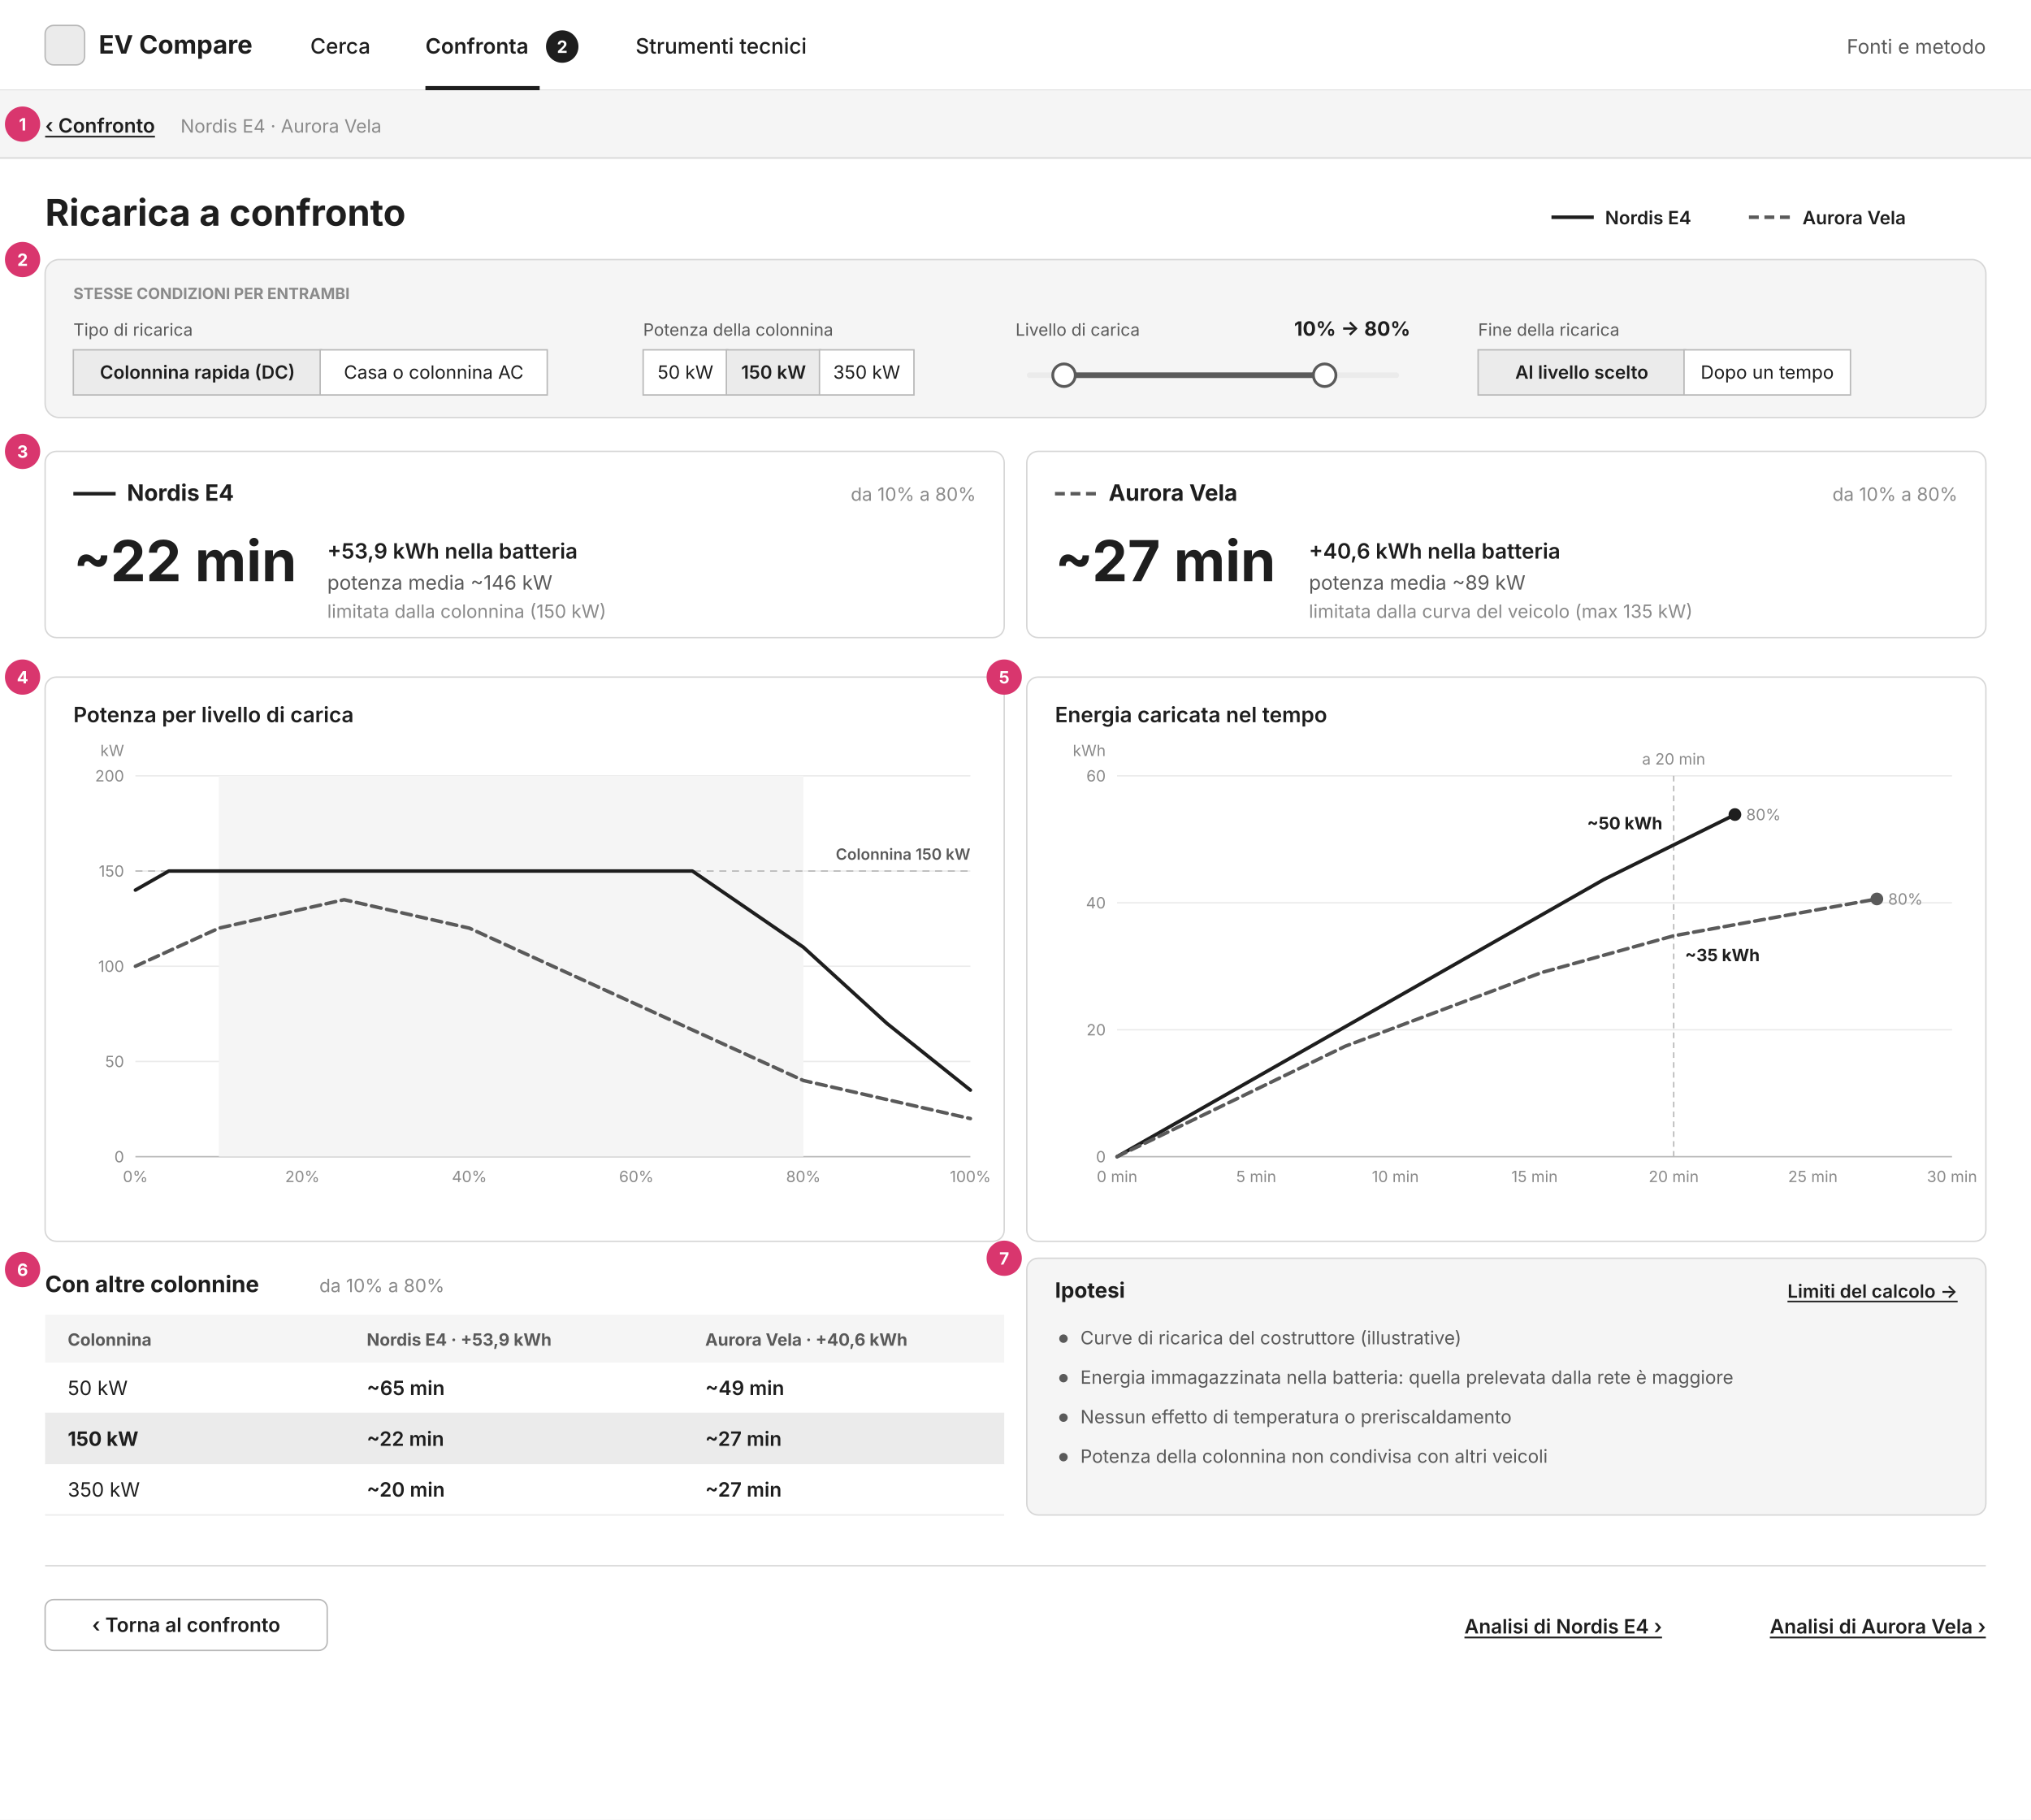
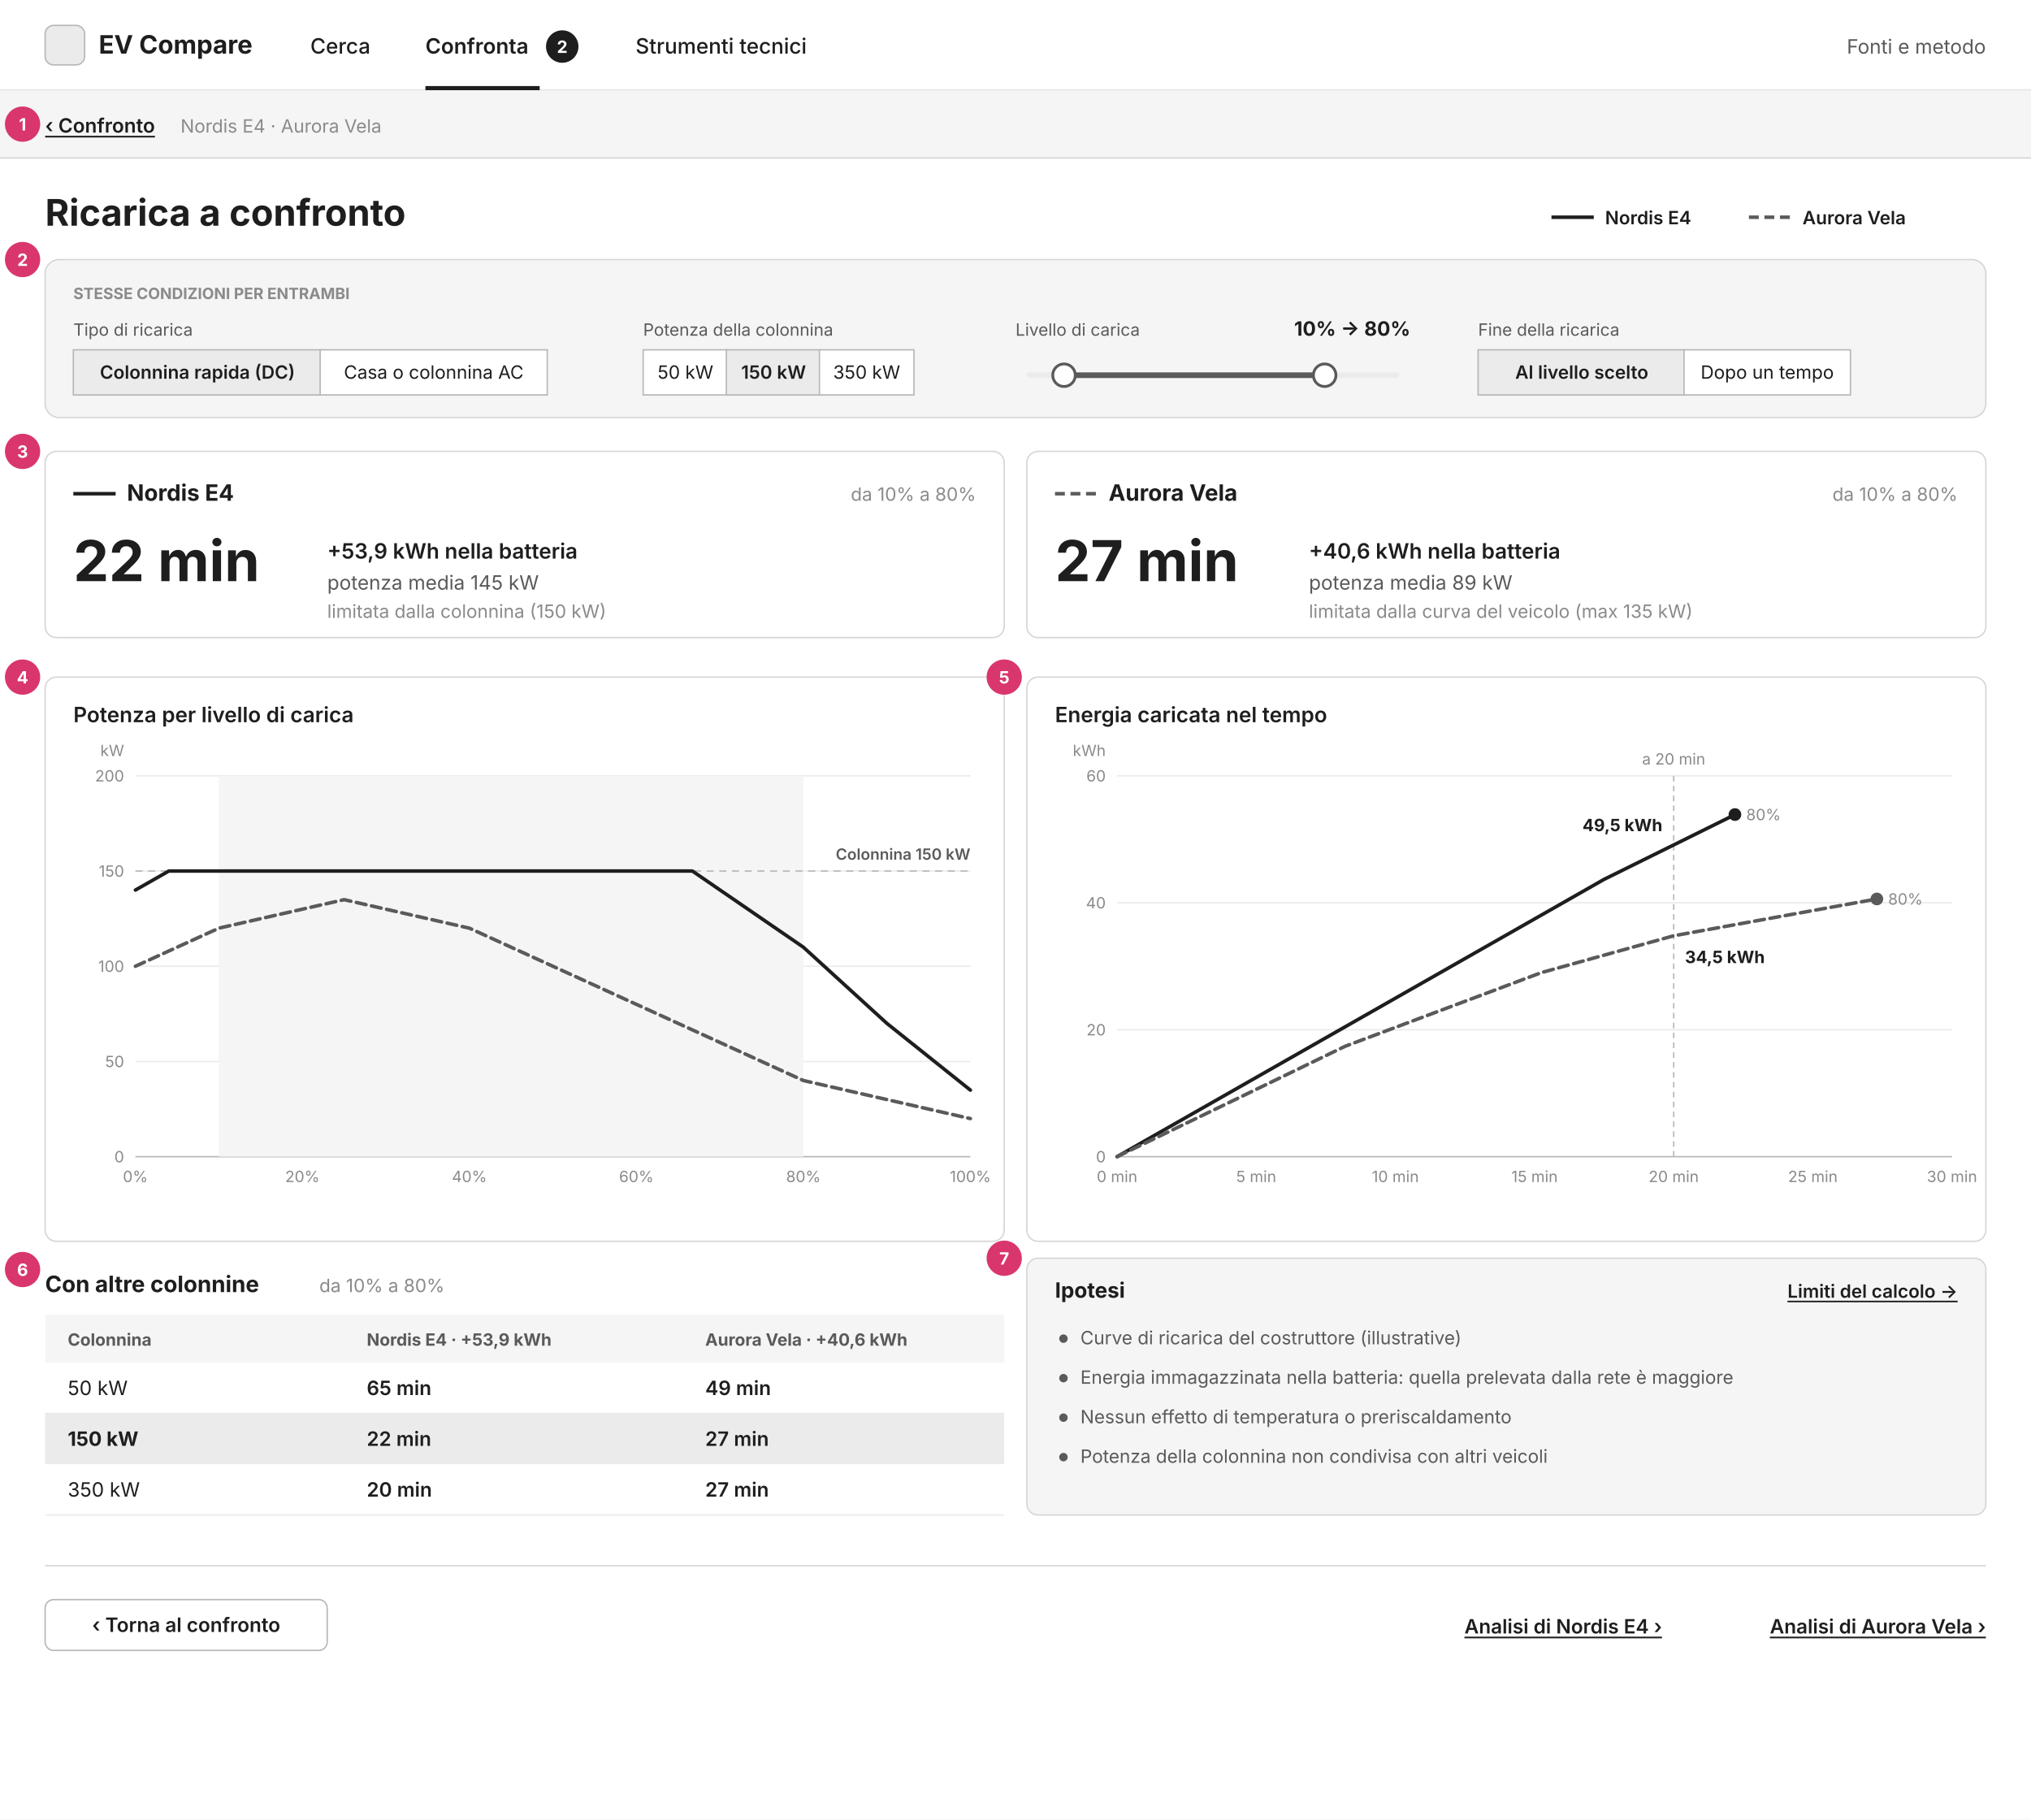
<svg xmlns="http://www.w3.org/2000/svg" width="1440" height="1290" viewBox="0 0 1440 1290">
  <rect id="Frame background" x="0" y="0" width="1440" height="1290" fill="#FFFFFF" />
  <g id="Comparison — Technical Exploration">
    <g id="Navigation">
-       <rect id="rect-146" x="0" y="0" width="1440" height="64" fill="#FFFFFF" />
-       <line id="line-147" x1="0" y1="64" x2="1440" y2="64" stroke="#D6D6D6" stroke-width="1" />
+       <rect id="rect-147" x="0" y="0" width="1440" height="64" fill="#FFFFFF" />
+       <line id="line-148" x1="0" y1="64" x2="1440" y2="64" stroke="#D6D6D6" stroke-width="1" />
      <rect id="Logo placeholder" x="32" y="18" width="28" height="28" fill="#EBEBEB" rx="6" stroke="#B8B8B8" stroke-width="1" />
      <text id="Product name" x="70" y="38" font-family="Inter, Arial, Helvetica, sans-serif" font-size="18" font-weight="700" fill="#1E1E1E">EV Compare</text>
      <text id="Nav: Cerca" x="220" y="38" font-family="Inter, Arial, Helvetica, sans-serif" font-size="15" font-weight="500" fill="#1E1E1E">Cerca</text>
      <text id="Nav: Confronta" x="301.625" y="38" font-family="Inter, Arial, Helvetica, sans-serif" font-size="15" font-weight="600" fill="#1E1E1E">Confronta</text>
      <rect id="Active indicator" x="301.625" y="61" width="81" height="3" fill="#1E1E1E" />
      <g id="Selection count">
-         <circle id="circle-148" cx="398.625" cy="33" r="11" fill="#1E1E1E" stroke="#1E1E1E" stroke-width="1" />
+         <circle id="circle-149" cx="398.625" cy="33" r="11" fill="#1E1E1E" stroke="#1E1E1E" stroke-width="1" />
        <text id="Text: 2" x="398.625" y="37.5" font-family="Inter, Arial, Helvetica, sans-serif" font-size="12" font-weight="700" fill="#FFFFFF" text-anchor="middle">2</text>
      </g>
      <text id="Nav: Strumenti tecnici" x="450.625" y="38" font-family="Inter, Arial, Helvetica, sans-serif" font-size="15" font-weight="500" fill="#1E1E1E">Strumenti tecnici</text>
      <text id="Nav: Fonti e metodo" x="1408" y="38" font-family="Inter, Arial, Helvetica, sans-serif" font-size="14" font-weight="400" fill="#5A5A5A" text-anchor="end">Fonti e metodo</text>
    </g>
    <g id="Comparison context">
-       <rect id="rect-149" x="0" y="64" width="1440" height="48" fill="#F5F5F5" />
-       <line id="line-150" x1="0" y1="112" x2="1440" y2="112" stroke="#D6D6D6" stroke-width="1" />
+       <rect id="rect-150" x="0" y="64" width="1440" height="48" fill="#F5F5F5" />
+       <line id="line-151" x1="0" y1="112" x2="1440" y2="112" stroke="#D6D6D6" stroke-width="1" />
      <text id="Text: ‹ Confronto" x="32" y="94" font-family="Inter, Arial, Helvetica, sans-serif" font-size="14" font-weight="600" fill="#1E1E1E" text-decoration="underline">‹ Confronto</text>
      <text id="Text: Nordis E4 · Aurora Vela" x="128" y="94" font-family="Inter, Arial, Helvetica, sans-serif" font-size="13" font-weight="400" fill="#8A8A8A">Nordis E4 · Aurora Vela</text>
    </g>
    <text id="Text: Ricarica a confronto" x="32" y="160" font-family="Inter, Arial, Helvetica, sans-serif" font-size="26" font-weight="700" fill="#1E1E1E">Ricarica a confronto</text>
    <g id="Series legend">
-       <line id="line-151" x1="1100" y1="154" x2="1130" y2="154" stroke="#1E1E1E" stroke-width="2.5" />
+       <line id="line-152" x1="1100" y1="154" x2="1130" y2="154" stroke="#1E1E1E" stroke-width="2.5" />
      <text id="Text: Nordis E4" x="1138" y="159" font-family="Inter, Arial, Helvetica, sans-serif" font-size="13" font-weight="600" fill="#1E1E1E">Nordis E4</text>
-       <line id="line-152" x1="1240" y1="154" x2="1270" y2="154" stroke="#5A5A5A" stroke-width="2.5" stroke-dasharray="7 4" />
+       <line id="line-153" x1="1240" y1="154" x2="1270" y2="154" stroke="#5A5A5A" stroke-width="2.5" stroke-dasharray="7 4" />
      <text id="Text: Aurora Vela" x="1278" y="159" font-family="Inter, Arial, Helvetica, sans-serif" font-size="13" font-weight="600" fill="#1E1E1E">Aurora Vela</text>
    </g>
    <g id="Shared conditions">
-       <rect id="rect-153" x="32" y="184" width="1376" height="112" fill="#F5F5F5" rx="10" stroke="#D6D6D6" stroke-width="1" />
+       <rect id="rect-154" x="32" y="184" width="1376" height="112" fill="#F5F5F5" rx="10" stroke="#D6D6D6" stroke-width="1" />
      <text id="Text: STESSE CONDIZIONI PER ENTRAM" x="52" y="212" font-family="Inter, Arial, Helvetica, sans-serif" font-size="11" font-weight="700" fill="#8A8A8A">STESSE CONDIZIONI PER ENTRAMBI</text>
      <text id="Text: Tipo di ricarica" x="52" y="238" font-family="Inter, Arial, Helvetica, sans-serif" font-size="12" font-weight="400" fill="#5A5A5A">Tipo di ricarica</text>
      <g id="Segmented control">
-         <rect id="rect-154" x="52" y="248" width="176" height="32" fill="#EBEBEB" stroke="#B8B8B8" stroke-width="1" />
+         <rect id="rect-155" x="52" y="248" width="176" height="32" fill="#EBEBEB" stroke="#B8B8B8" stroke-width="1" />
        <text id="Text: Colonnina rapida (DC)" x="140" y="268.5" font-family="Inter, Arial, Helvetica, sans-serif" font-size="13" font-weight="600" fill="#1E1E1E" text-anchor="middle">Colonnina rapida (DC)</text>
-         <rect id="rect-155" x="227" y="248" width="161" height="32" fill="#FFFFFF" stroke="#B8B8B8" stroke-width="1" />
+         <rect id="rect-156" x="227" y="248" width="161" height="32" fill="#FFFFFF" stroke="#B8B8B8" stroke-width="1" />
        <text id="Text: Casa o colonnina AC" x="307.5" y="268.5" font-family="Inter, Arial, Helvetica, sans-serif" font-size="13" font-weight="400" fill="#1E1E1E" text-anchor="middle">Casa o colonnina AC</text>
      </g>
      <text id="Text: Potenza della colonnina" x="456" y="238" font-family="Inter, Arial, Helvetica, sans-serif" font-size="12" font-weight="400" fill="#5A5A5A">Potenza della colonnina</text>
      <g id="Segmented control">
-         <rect id="rect-156" x="456" y="248" width="60" height="32" fill="#FFFFFF" stroke="#B8B8B8" stroke-width="1" />
+         <rect id="rect-157" x="456" y="248" width="60" height="32" fill="#FFFFFF" stroke="#B8B8B8" stroke-width="1" />
        <text id="Text: 50 kW" x="486" y="268.5" font-family="Inter, Arial, Helvetica, sans-serif" font-size="13" font-weight="400" fill="#1E1E1E" text-anchor="middle">50 kW</text>
-         <rect id="rect-157" x="515" y="248" width="67" height="32" fill="#EBEBEB" stroke="#B8B8B8" stroke-width="1" />
+         <rect id="rect-158" x="515" y="248" width="67" height="32" fill="#EBEBEB" stroke="#B8B8B8" stroke-width="1" />
        <text id="Text: 150 kW" x="548.5" y="268.5" font-family="Inter, Arial, Helvetica, sans-serif" font-size="13" font-weight="600" fill="#1E1E1E" text-anchor="middle">150 kW</text>
-         <rect id="rect-158" x="581" y="248" width="67" height="32" fill="#FFFFFF" stroke="#B8B8B8" stroke-width="1" />
+         <rect id="rect-159" x="581" y="248" width="67" height="32" fill="#FFFFFF" stroke="#B8B8B8" stroke-width="1" />
        <text id="Text: 350 kW" x="614.5" y="268.5" font-family="Inter, Arial, Helvetica, sans-serif" font-size="13" font-weight="400" fill="#1E1E1E" text-anchor="middle">350 kW</text>
      </g>
      <text id="Text: Livello di carica" x="720" y="238" font-family="Inter, Arial, Helvetica, sans-serif" font-size="12" font-weight="400" fill="#5A5A5A">Livello di carica</text>
      <text id="Text: 10% → 80%" x="1000" y="238" font-family="Inter, Arial, Helvetica, sans-serif" font-size="14" font-weight="700" fill="#1E1E1E" text-anchor="end">10% → 80%</text>
      <g id="Range slider">
-         <rect id="rect-159" x="728" y="264" width="264" height="4" fill="#EBEBEB" rx="2" />
-         <rect id="rect-160" x="754.4" y="264" width="184.8" height="4" fill="#5A5A5A" rx="2" />
-         <circle id="circle-161" cx="754.4" cy="266" r="8" fill="#FFFFFF" stroke="#5A5A5A" stroke-width="2" />
-         <circle id="circle-162" cx="939.2" cy="266" r="8" fill="#FFFFFF" stroke="#5A5A5A" stroke-width="2" />
+         <rect id="rect-160" x="728" y="264" width="264" height="4" fill="#EBEBEB" rx="2" />
+         <rect id="rect-161" x="754.4" y="264" width="184.8" height="4" fill="#5A5A5A" rx="2" />
+         <circle id="circle-162" cx="754.4" cy="266" r="8" fill="#FFFFFF" stroke="#5A5A5A" stroke-width="2" />
+         <circle id="circle-163" cx="939.2" cy="266" r="8" fill="#FFFFFF" stroke="#5A5A5A" stroke-width="2" />
      </g>
      <text id="Text: Fine della ricarica" x="1048" y="238" font-family="Inter, Arial, Helvetica, sans-serif" font-size="12" font-weight="400" fill="#5A5A5A">Fine della ricarica</text>
      <g id="Segmented control">
-         <rect id="rect-163" x="1048" y="248" width="147" height="32" fill="#EBEBEB" stroke="#B8B8B8" stroke-width="1" />
+         <rect id="rect-164" x="1048" y="248" width="147" height="32" fill="#EBEBEB" stroke="#B8B8B8" stroke-width="1" />
        <text id="Text: Al livello scelto" x="1121.5" y="268.5" font-family="Inter, Arial, Helvetica, sans-serif" font-size="13" font-weight="600" fill="#1E1E1E" text-anchor="middle">Al livello scelto</text>
-         <rect id="rect-164" x="1194" y="248" width="118" height="32" fill="#FFFFFF" stroke="#B8B8B8" stroke-width="1" />
+         <rect id="rect-165" x="1194" y="248" width="118" height="32" fill="#FFFFFF" stroke="#B8B8B8" stroke-width="1" />
        <text id="Text: Dopo un tempo" x="1253" y="268.5" font-family="Inter, Arial, Helvetica, sans-serif" font-size="13" font-weight="400" fill="#1E1E1E" text-anchor="middle">Dopo un tempo</text>
      </g>
    </g>
    <g id="Result: Nordis E4">
-       <rect id="rect-165" x="32" y="320" width="680" height="132" fill="#FFFFFF" rx="8" stroke="#D6D6D6" stroke-width="1" />
-       <line id="line-166" x1="52" y1="350" x2="82" y2="350" stroke="#1E1E1E" stroke-width="2.5" />
+       <rect id="rect-166" x="32" y="320" width="680" height="132" fill="#FFFFFF" rx="8" stroke="#D6D6D6" stroke-width="1" />
+       <line id="line-167" x1="52" y1="350" x2="82" y2="350" stroke="#1E1E1E" stroke-width="2.5" />
      <text id="Text: Nordis E4" x="90" y="355" font-family="Inter, Arial, Helvetica, sans-serif" font-size="16" font-weight="700" fill="#1E1E1E">Nordis E4</text>
      <text id="Text: da 10% a 80%" x="692" y="355" font-family="Inter, Arial, Helvetica, sans-serif" font-size="13" font-weight="400" fill="#8A8A8A" text-anchor="end">da 10% a 80%</text>
-       <text id="Text: ~22 min" x="52" y="412" font-family="Inter, Arial, Helvetica, sans-serif" font-size="40" font-weight="700" fill="#1E1E1E">~22 min</text>
+       <text id="Text: 22 min" x="52" y="412" font-family="Inter, Arial, Helvetica, sans-serif" font-size="40" font-weight="700" fill="#1E1E1E">22 min</text>
      <text id="Text: +53,9 kWh nella batteria" x="232" y="396" font-family="Inter, Arial, Helvetica, sans-serif" font-size="15" font-weight="600" fill="#1E1E1E">+53,9 kWh nella batteria</text>
-       <text id="Text: potenza media ~146 kW" x="232" y="418" font-family="Inter, Arial, Helvetica, sans-serif" font-size="14" font-weight="400" fill="#5A5A5A">potenza media ~146 kW</text>
+       <text id="Text: potenza media 145 kW" x="232" y="418" font-family="Inter, Arial, Helvetica, sans-serif" font-size="14" font-weight="400" fill="#5A5A5A">potenza media 145 kW</text>
      <text id="Text: limitata dalla colonnina (15" x="232" y="438" font-family="Inter, Arial, Helvetica, sans-serif" font-size="13" font-weight="400" fill="#8A8A8A">limitata dalla colonnina (150 kW)</text>
    </g>
    <g id="Result: Aurora Vela">
-       <rect id="rect-167" x="728" y="320" width="680" height="132" fill="#FFFFFF" rx="8" stroke="#D6D6D6" stroke-width="1" />
-       <line id="line-168" x1="748" y1="350" x2="778" y2="350" stroke="#5A5A5A" stroke-width="2.5" stroke-dasharray="7 4" />
+       <rect id="rect-168" x="728" y="320" width="680" height="132" fill="#FFFFFF" rx="8" stroke="#D6D6D6" stroke-width="1" />
+       <line id="line-169" x1="748" y1="350" x2="778" y2="350" stroke="#5A5A5A" stroke-width="2.5" stroke-dasharray="7 4" />
      <text id="Text: Aurora Vela" x="786" y="355" font-family="Inter, Arial, Helvetica, sans-serif" font-size="16" font-weight="700" fill="#1E1E1E">Aurora Vela</text>
      <text id="Text: da 10% a 80%" x="1388" y="355" font-family="Inter, Arial, Helvetica, sans-serif" font-size="13" font-weight="400" fill="#8A8A8A" text-anchor="end">da 10% a 80%</text>
-       <text id="Text: ~27 min" x="748" y="412" font-family="Inter, Arial, Helvetica, sans-serif" font-size="40" font-weight="700" fill="#1E1E1E">~27 min</text>
+       <text id="Text: 27 min" x="748" y="412" font-family="Inter, Arial, Helvetica, sans-serif" font-size="40" font-weight="700" fill="#1E1E1E">27 min</text>
      <text id="Text: +40,6 kWh nella batteria" x="928" y="396" font-family="Inter, Arial, Helvetica, sans-serif" font-size="15" font-weight="600" fill="#1E1E1E">+40,6 kWh nella batteria</text>
-       <text id="Text: potenza media ~89 kW" x="928" y="418" font-family="Inter, Arial, Helvetica, sans-serif" font-size="14" font-weight="400" fill="#5A5A5A">potenza media ~89 kW</text>
+       <text id="Text: potenza media 89 kW" x="928" y="418" font-family="Inter, Arial, Helvetica, sans-serif" font-size="14" font-weight="400" fill="#5A5A5A">potenza media 89 kW</text>
      <text id="Text: limitata dalla curva del vei" x="928" y="438" font-family="Inter, Arial, Helvetica, sans-serif" font-size="13" font-weight="400" fill="#8A8A8A">limitata dalla curva del veicolo (max 135 kW)</text>
    </g>
    <g id="Charts">
      <g id="Chart: power by state of charge">
-         <rect id="rect-169" x="32" y="480" width="680" height="400" fill="#FFFFFF" rx="8" stroke="#D6D6D6" stroke-width="1" />
+         <rect id="rect-170" x="32" y="480" width="680" height="400" fill="#FFFFFF" rx="8" stroke="#D6D6D6" stroke-width="1" />
        <text id="Text: Potenza per livello di caric" x="52" y="512" font-family="Inter, Arial, Helvetica, sans-serif" font-size="15" font-weight="600" fill="#1E1E1E">Potenza per livello di carica</text>
        <text id="Text: 0" x="88" y="824" font-family="Inter, Arial, Helvetica, sans-serif" font-size="11" font-weight="400" fill="#8A8A8A" text-anchor="end">0</text>
-         <line id="line-170" x1="96" y1="752.5" x2="688" y2="752.5" stroke="#EBEBEB" stroke-width="1" />
+         <line id="line-171" x1="96" y1="752.5" x2="688" y2="752.5" stroke="#EBEBEB" stroke-width="1" />
        <text id="Text: 50" x="88" y="756.5" font-family="Inter, Arial, Helvetica, sans-serif" font-size="11" font-weight="400" fill="#8A8A8A" text-anchor="end">50</text>
-         <line id="line-171" x1="96" y1="685" x2="688" y2="685" stroke="#EBEBEB" stroke-width="1" />
+         <line id="line-172" x1="96" y1="685" x2="688" y2="685" stroke="#EBEBEB" stroke-width="1" />
        <text id="Text: 100" x="88" y="689" font-family="Inter, Arial, Helvetica, sans-serif" font-size="11" font-weight="400" fill="#8A8A8A" text-anchor="end">100</text>
-         <line id="line-172" x1="96" y1="617.5" x2="688" y2="617.5" stroke="#EBEBEB" stroke-width="1" />
+         <line id="line-173" x1="96" y1="617.5" x2="688" y2="617.5" stroke="#EBEBEB" stroke-width="1" />
        <text id="Text: 150" x="88" y="621.5" font-family="Inter, Arial, Helvetica, sans-serif" font-size="11" font-weight="400" fill="#8A8A8A" text-anchor="end">150</text>
-         <line id="line-173" x1="96" y1="550" x2="688" y2="550" stroke="#EBEBEB" stroke-width="1" />
+         <line id="line-174" x1="96" y1="550" x2="688" y2="550" stroke="#EBEBEB" stroke-width="1" />
        <text id="Text: 200" x="88" y="554" font-family="Inter, Arial, Helvetica, sans-serif" font-size="11" font-weight="400" fill="#8A8A8A" text-anchor="end">200</text>
        <text id="Text: kW" x="88" y="536" font-family="Inter, Arial, Helvetica, sans-serif" font-size="11" font-weight="400" fill="#8A8A8A" text-anchor="end">kW</text>
-         <line id="line-174" x1="96" y1="820" x2="688" y2="820" stroke="#B8B8B8" stroke-width="1" />
+         <line id="line-175" x1="96" y1="820" x2="688" y2="820" stroke="#B8B8B8" stroke-width="1" />
        <text id="Text: 0%" x="96" y="838" font-family="Inter, Arial, Helvetica, sans-serif" font-size="11" font-weight="400" fill="#8A8A8A" text-anchor="middle">0%</text>
        <text id="Text: 20%" x="214.4" y="838" font-family="Inter, Arial, Helvetica, sans-serif" font-size="11" font-weight="400" fill="#8A8A8A" text-anchor="middle">20%</text>
        <text id="Text: 40%" x="332.8" y="838" font-family="Inter, Arial, Helvetica, sans-serif" font-size="11" font-weight="400" fill="#8A8A8A" text-anchor="middle">40%</text>
        <text id="Text: 60%" x="451.2" y="838" font-family="Inter, Arial, Helvetica, sans-serif" font-size="11" font-weight="400" fill="#8A8A8A" text-anchor="middle">60%</text>
        <text id="Text: 80%" x="569.6" y="838" font-family="Inter, Arial, Helvetica, sans-serif" font-size="11" font-weight="400" fill="#8A8A8A" text-anchor="middle">80%</text>
        <text id="Text: 100%" x="688" y="838" font-family="Inter, Arial, Helvetica, sans-serif" font-size="11" font-weight="400" fill="#8A8A8A" text-anchor="middle">100%</text>
        <rect id="Selected range" x="155.2" y="550" width="414.4" height="270" fill="#F5F5F5" />
-         <line id="line-175" x1="96" y1="617.5" x2="688" y2="617.5" stroke="#B8B8B8" stroke-width="1" stroke-dasharray="5 4" />
+         <line id="line-176" x1="96" y1="617.5" x2="688" y2="617.5" stroke="#B8B8B8" stroke-width="1" stroke-dasharray="5 4" />
        <text id="Text: Colonnina 150 kW" x="688" y="609.5" font-family="Inter, Arial, Helvetica, sans-serif" font-size="11" font-weight="600" fill="#5A5A5A" text-anchor="end">Colonnina 150 kW</text>
        <path id="Nordis E4" d="M96.0 631.0 L119.7 617.5 L490.9 617.5 L569.6 671.5 L628.8 725.5 L688.0 772.8" fill="none" stroke="#1E1E1E" stroke-width="2.5" stroke-linecap="round" stroke-linejoin="round" />
        <path id="Aurora Vela" d="M96.0 685.0 L155.2 658.0 L244.0 637.8 L332.8 658.0 L451.2 712.0 L569.6 766.0 L628.8 779.5 L688.0 793.0" fill="none" stroke="#5A5A5A" stroke-width="2.5" stroke-linecap="round" stroke-linejoin="round" stroke-dasharray="7 4" />
      </g>
      <g id="Chart: energy over time">
-         <rect id="rect-176" x="728" y="480" width="680" height="400" fill="#FFFFFF" rx="8" stroke="#D6D6D6" stroke-width="1" />
+         <rect id="rect-177" x="728" y="480" width="680" height="400" fill="#FFFFFF" rx="8" stroke="#D6D6D6" stroke-width="1" />
        <text id="Text: Energia caricata nel tempo" x="748" y="512" font-family="Inter, Arial, Helvetica, sans-serif" font-size="15" font-weight="600" fill="#1E1E1E">Energia caricata nel tempo</text>
        <text id="Text: 0" x="784" y="824" font-family="Inter, Arial, Helvetica, sans-serif" font-size="11" font-weight="400" fill="#8A8A8A" text-anchor="end">0</text>
-         <line id="line-177" x1="792" y1="730" x2="1384" y2="730" stroke="#EBEBEB" stroke-width="1" />
+         <line id="line-178" x1="792" y1="730" x2="1384" y2="730" stroke="#EBEBEB" stroke-width="1" />
        <text id="Text: 20" x="784" y="734" font-family="Inter, Arial, Helvetica, sans-serif" font-size="11" font-weight="400" fill="#8A8A8A" text-anchor="end">20</text>
-         <line id="line-178" x1="792" y1="640" x2="1384" y2="640" stroke="#EBEBEB" stroke-width="1" />
+         <line id="line-179" x1="792" y1="640" x2="1384" y2="640" stroke="#EBEBEB" stroke-width="1" />
        <text id="Text: 40" x="784" y="644" font-family="Inter, Arial, Helvetica, sans-serif" font-size="11" font-weight="400" fill="#8A8A8A" text-anchor="end">40</text>
-         <line id="line-179" x1="792" y1="550" x2="1384" y2="550" stroke="#EBEBEB" stroke-width="1" />
+         <line id="line-180" x1="792" y1="550" x2="1384" y2="550" stroke="#EBEBEB" stroke-width="1" />
        <text id="Text: 60" x="784" y="554" font-family="Inter, Arial, Helvetica, sans-serif" font-size="11" font-weight="400" fill="#8A8A8A" text-anchor="end">60</text>
        <text id="Text: kWh" x="784" y="536" font-family="Inter, Arial, Helvetica, sans-serif" font-size="11" font-weight="400" fill="#8A8A8A" text-anchor="end">kWh</text>
-         <line id="line-180" x1="792" y1="820" x2="1384" y2="820" stroke="#B8B8B8" stroke-width="1" />
+         <line id="line-181" x1="792" y1="820" x2="1384" y2="820" stroke="#B8B8B8" stroke-width="1" />
        <text id="Text: 0 min" x="792" y="838" font-family="Inter, Arial, Helvetica, sans-serif" font-size="11" font-weight="400" fill="#8A8A8A" text-anchor="middle">0 min</text>
        <text id="Text: 5 min" x="890.667" y="838" font-family="Inter, Arial, Helvetica, sans-serif" font-size="11" font-weight="400" fill="#8A8A8A" text-anchor="middle">5 min</text>
        <text id="Text: 10 min" x="989.333" y="838" font-family="Inter, Arial, Helvetica, sans-serif" font-size="11" font-weight="400" fill="#8A8A8A" text-anchor="middle">10 min</text>
        <text id="Text: 15 min" x="1088" y="838" font-family="Inter, Arial, Helvetica, sans-serif" font-size="11" font-weight="400" fill="#8A8A8A" text-anchor="middle">15 min</text>
        <text id="Text: 20 min" x="1186.667" y="838" font-family="Inter, Arial, Helvetica, sans-serif" font-size="11" font-weight="400" fill="#8A8A8A" text-anchor="middle">20 min</text>
        <text id="Text: 25 min" x="1285.333" y="838" font-family="Inter, Arial, Helvetica, sans-serif" font-size="11" font-weight="400" fill="#8A8A8A" text-anchor="middle">25 min</text>
        <text id="Text: 30 min" x="1384" y="838" font-family="Inter, Arial, Helvetica, sans-serif" font-size="11" font-weight="400" fill="#8A8A8A" text-anchor="middle">30 min</text>
-         <line id="line-181" x1="1186.667" y1="550" x2="1186.667" y2="820" stroke="#B8B8B8" stroke-width="1" stroke-dasharray="4 3" />
-         <text id="Text: ~50 kWh" x="1178.667" y="587.9" font-family="Inter, Arial, Helvetica, sans-serif" font-size="12" font-weight="700" fill="#1E1E1E" text-anchor="end">~50 kWh</text>
-         <text id="Text: ~35 kWh" x="1194.667" y="681.4" font-family="Inter, Arial, Helvetica, sans-serif" font-size="12" font-weight="700" fill="#1E1E1E">~35 kWh</text>
+         <line id="line-182" x1="1186.667" y1="550" x2="1186.667" y2="820" stroke="#B8B8B8" stroke-width="1" stroke-dasharray="4 3" />
+         <text id="Text: 49,5 kWh" x="1178.667" y="589.25" font-family="Inter, Arial, Helvetica, sans-serif" font-size="12" font-weight="700" fill="#1E1E1E" text-anchor="end">49,5 kWh</text>
+         <text id="Text: 34,5 kWh" x="1194.667" y="682.75" font-family="Inter, Arial, Helvetica, sans-serif" font-size="12" font-weight="700" fill="#1E1E1E">34,5 kWh</text>
        <text id="Text: a 20 min" x="1186.667" y="542" font-family="Inter, Arial, Helvetica, sans-serif" font-size="11" font-weight="400" fill="#8A8A8A" text-anchor="middle">a 20 min</text>
-         <circle id="circle-182" cx="1230.08" cy="577.45" r="4" fill="#1E1E1E" stroke="#1E1E1E" stroke-width="1" />
-         <circle id="circle-183" cx="1330.72" cy="637.3" r="4" fill="#5A5A5A" stroke="#5A5A5A" stroke-width="1" />
+         <circle id="circle-183" cx="1230.08" cy="577.45" r="4" fill="#1E1E1E" stroke="#1E1E1E" stroke-width="1" />
+         <circle id="circle-184" cx="1330.72" cy="637.3" r="4" fill="#5A5A5A" stroke="#5A5A5A" stroke-width="1" />
        <text id="Text: 80%" x="1238.08" y="581.45" font-family="Inter, Arial, Helvetica, sans-serif" font-size="11" font-weight="400" fill="#8A8A8A">80%</text>
        <text id="Text: 80%" x="1338.72" y="641.3" font-family="Inter, Arial, Helvetica, sans-serif" font-size="11" font-weight="400" fill="#8A8A8A">80%</text>
        <path id="Nordis E4" d="M792.0 820.0 L1137.3 623.4 L1230.1 577.5" fill="none" stroke="#1E1E1E" stroke-width="2.5" stroke-linecap="round" stroke-linejoin="round" />
        <path id="Aurora Vela" d="M792.0 820.0 L872.9 780.9 L953.8 741.7 L1092.9 689.5 L1186.7 663.4 L1330.7 637.3" fill="none" stroke="#5A5A5A" stroke-width="2.5" stroke-linecap="round" stroke-linejoin="round" stroke-dasharray="7 4" />
      </g>
    </g>
    <g id="Other stations">
      <text id="Text: Con altre colonnine" x="32" y="916" font-family="Inter, Arial, Helvetica, sans-serif" font-size="16" font-weight="700" fill="#1E1E1E">Con altre colonnine</text>
      <text id="Text: da 10% a 80%" x="226.4" y="916" font-family="Inter, Arial, Helvetica, sans-serif" font-size="13" font-weight="400" fill="#8A8A8A">da 10% a 80%</text>
-       <rect id="rect-184" x="32" y="932" width="680" height="34" fill="#F5F5F5" />
+       <rect id="rect-185" x="32" y="932" width="680" height="34" fill="#F5F5F5" />
      <text id="Text: Colonnina" x="48" y="954" font-family="Inter, Arial, Helvetica, sans-serif" font-size="12" font-weight="700" fill="#5A5A5A">Colonnina</text>
      <text id="Text: Nordis E4 · +53,9 kWh" x="260" y="954" font-family="Inter, Arial, Helvetica, sans-serif" font-size="12" font-weight="700" fill="#5A5A5A">Nordis E4 · +53,9 kWh</text>
      <text id="Text: Aurora Vela · +40,6 kWh" x="500" y="954" font-family="Inter, Arial, Helvetica, sans-serif" font-size="12" font-weight="700" fill="#5A5A5A">Aurora Vela · +40,6 kWh</text>
-       <rect id="rect-185" x="32" y="966" width="680" height="36" fill="#FFFFFF" />
-       <line id="line-186" x1="32" y1="1002" x2="712" y2="1002" stroke="#EBEBEB" stroke-width="1" />
+       <rect id="rect-186" x="32" y="966" width="680" height="36" fill="#FFFFFF" />
+       <line id="line-187" x1="32" y1="1002" x2="712" y2="1002" stroke="#EBEBEB" stroke-width="1" />
      <text id="Text: 50 kW" x="48" y="989" font-family="Inter, Arial, Helvetica, sans-serif" font-size="14" font-weight="400" fill="#1E1E1E">50 kW</text>
-       <text id="Text: ~65 min" x="260" y="989" font-family="Inter, Arial, Helvetica, sans-serif" font-size="14" font-weight="600" fill="#1E1E1E">~65 min</text>
-       <text id="Text: ~49 min" x="500" y="989" font-family="Inter, Arial, Helvetica, sans-serif" font-size="14" font-weight="600" fill="#1E1E1E">~49 min</text>
-       <rect id="rect-187" x="32" y="1002" width="680" height="36" fill="#EBEBEB" />
-       <line id="line-188" x1="32" y1="1038" x2="712" y2="1038" stroke="#EBEBEB" stroke-width="1" />
+       <text id="Text: 65 min" x="260" y="989" font-family="Inter, Arial, Helvetica, sans-serif" font-size="14" font-weight="600" fill="#1E1E1E">65 min</text>
+       <text id="Text: 49 min" x="500" y="989" font-family="Inter, Arial, Helvetica, sans-serif" font-size="14" font-weight="600" fill="#1E1E1E">49 min</text>
+       <rect id="rect-188" x="32" y="1002" width="680" height="36" fill="#EBEBEB" />
+       <line id="line-189" x1="32" y1="1038" x2="712" y2="1038" stroke="#EBEBEB" stroke-width="1" />
      <text id="Text: 150 kW" x="48" y="1025" font-family="Inter, Arial, Helvetica, sans-serif" font-size="14" font-weight="700" fill="#1E1E1E">150 kW</text>
-       <text id="Text: ~22 min" x="260" y="1025" font-family="Inter, Arial, Helvetica, sans-serif" font-size="14" font-weight="600" fill="#1E1E1E">~22 min</text>
-       <text id="Text: ~27 min" x="500" y="1025" font-family="Inter, Arial, Helvetica, sans-serif" font-size="14" font-weight="600" fill="#1E1E1E">~27 min</text>
-       <rect id="rect-189" x="32" y="1038" width="680" height="36" fill="#FFFFFF" />
-       <line id="line-190" x1="32" y1="1074" x2="712" y2="1074" stroke="#EBEBEB" stroke-width="1" />
+       <text id="Text: 22 min" x="260" y="1025" font-family="Inter, Arial, Helvetica, sans-serif" font-size="14" font-weight="600" fill="#1E1E1E">22 min</text>
+       <text id="Text: 27 min" x="500" y="1025" font-family="Inter, Arial, Helvetica, sans-serif" font-size="14" font-weight="600" fill="#1E1E1E">27 min</text>
+       <rect id="rect-190" x="32" y="1038" width="680" height="36" fill="#FFFFFF" />
+       <line id="line-191" x1="32" y1="1074" x2="712" y2="1074" stroke="#EBEBEB" stroke-width="1" />
      <text id="Text: 350 kW" x="48" y="1061" font-family="Inter, Arial, Helvetica, sans-serif" font-size="14" font-weight="400" fill="#1E1E1E">350 kW</text>
-       <text id="Text: ~20 min" x="260" y="1061" font-family="Inter, Arial, Helvetica, sans-serif" font-size="14" font-weight="600" fill="#1E1E1E">~20 min</text>
-       <text id="Text: ~27 min" x="500" y="1061" font-family="Inter, Arial, Helvetica, sans-serif" font-size="14" font-weight="600" fill="#1E1E1E">~27 min</text>
+       <text id="Text: 20 min" x="260" y="1061" font-family="Inter, Arial, Helvetica, sans-serif" font-size="14" font-weight="600" fill="#1E1E1E">20 min</text>
+       <text id="Text: 27 min" x="500" y="1061" font-family="Inter, Arial, Helvetica, sans-serif" font-size="14" font-weight="600" fill="#1E1E1E">27 min</text>
    </g>
    <g id="Assumptions">
-       <rect id="rect-191" x="728" y="892" width="680" height="182" fill="#F5F5F5" rx="8" stroke="#D6D6D6" stroke-width="1" />
+       <rect id="rect-192" x="728" y="892" width="680" height="182" fill="#F5F5F5" rx="8" stroke="#D6D6D6" stroke-width="1" />
      <text id="Text: Ipotesi" x="748" y="920" font-family="Inter, Arial, Helvetica, sans-serif" font-size="15" font-weight="700" fill="#1E1E1E">Ipotesi</text>
      <text id="Text: Limiti del calcolo →" x="1388" y="920" font-family="Inter, Arial, Helvetica, sans-serif" font-size="13" font-weight="600" fill="#1E1E1E" text-anchor="end" text-decoration="underline">Limiti del calcolo →</text>
-       <circle id="circle-192" cx="754" cy="949" r="2.5" fill="#5A5A5A" stroke="#5A5A5A" stroke-width="1" />
+       <circle id="circle-193" cx="754" cy="949" r="2.5" fill="#5A5A5A" stroke="#5A5A5A" stroke-width="1" />
      <text id="Text: Curve di ricarica del costru" x="766" y="953" font-family="Inter, Arial, Helvetica, sans-serif" font-size="13" font-weight="400" fill="#5A5A5A">Curve di ricarica del costruttore (illustrative)</text>
-       <circle id="circle-193" cx="754" cy="977" r="2.5" fill="#5A5A5A" stroke="#5A5A5A" stroke-width="1" />
+       <circle id="circle-194" cx="754" cy="977" r="2.5" fill="#5A5A5A" stroke="#5A5A5A" stroke-width="1" />
      <text id="Text: Energia immagazzinata nella " x="766" y="981" font-family="Inter, Arial, Helvetica, sans-serif" font-size="13" font-weight="400" fill="#5A5A5A">Energia immagazzinata nella batteria: quella prelevata dalla rete è maggiore</text>
-       <circle id="circle-194" cx="754" cy="1005" r="2.5" fill="#5A5A5A" stroke="#5A5A5A" stroke-width="1" />
+       <circle id="circle-195" cx="754" cy="1005" r="2.5" fill="#5A5A5A" stroke="#5A5A5A" stroke-width="1" />
      <text id="Text: Nessun effetto di temperatur" x="766" y="1009" font-family="Inter, Arial, Helvetica, sans-serif" font-size="13" font-weight="400" fill="#5A5A5A">Nessun effetto di temperatura o preriscaldamento</text>
-       <circle id="circle-195" cx="754" cy="1033" r="2.5" fill="#5A5A5A" stroke="#5A5A5A" stroke-width="1" />
+       <circle id="circle-196" cx="754" cy="1033" r="2.5" fill="#5A5A5A" stroke="#5A5A5A" stroke-width="1" />
      <text id="Text: Potenza della colonnina non " x="766" y="1037" font-family="Inter, Arial, Helvetica, sans-serif" font-size="13" font-weight="400" fill="#5A5A5A">Potenza della colonnina non condivisa con altri veicoli</text>
    </g>
    <g id="Footer actions">
-       <line id="line-196" x1="32" y1="1110" x2="1408" y2="1110" stroke="#D6D6D6" stroke-width="1" />
+       <line id="line-197" x1="32" y1="1110" x2="1408" y2="1110" stroke="#D6D6D6" stroke-width="1" />
      <g id="Button: ‹ Torna al confronto">
-         <rect id="rect-197" x="32" y="1134" width="200" height="36" fill="#FFFFFF" rx="6" stroke="#B8B8B8" stroke-width="1" />
+         <rect id="rect-198" x="32" y="1134" width="200" height="36" fill="#FFFFFF" rx="6" stroke="#B8B8B8" stroke-width="1" />
        <text id="Text: ‹ Torna al confronto" x="132" y="1156.9" font-family="Inter, Arial, Helvetica, sans-serif" font-size="14" font-weight="600" fill="#1E1E1E" text-anchor="middle">‹ Torna al confronto</text>
      </g>
      <text id="Text: Analisi di Aurora Vela ›" x="1408" y="1158" font-family="Inter, Arial, Helvetica, sans-serif" font-size="14" font-weight="600" fill="#1E1E1E" text-anchor="end" text-decoration="underline">Analisi di Aurora Vela ›</text>
      <text id="Text: Analisi di Nordis E4 ›" x="1178.4" y="1158" font-family="Inter, Arial, Helvetica, sans-serif" font-size="14" font-weight="600" fill="#1E1E1E" text-anchor="end" text-decoration="underline">Analisi di Nordis E4 ›</text>
    </g>
    <g id="Annotations">
      <g id="Annotation 1">
-         <circle id="circle-198" cx="16" cy="88" r="12" fill="#D9366E" stroke="#D9366E" stroke-width="1" />
+         <circle id="circle-199" cx="16" cy="88" r="12" fill="#D9366E" stroke="#D9366E" stroke-width="1" />
        <text id="Text: 1" x="16" y="92.5" font-family="Inter, Arial, Helvetica, sans-serif" font-size="12" font-weight="700" fill="#FFFFFF" text-anchor="middle">1</text>
      </g>
      <g id="Annotation 2">
-         <circle id="circle-199" cx="16" cy="184" r="12" fill="#D9366E" stroke="#D9366E" stroke-width="1" />
+         <circle id="circle-200" cx="16" cy="184" r="12" fill="#D9366E" stroke="#D9366E" stroke-width="1" />
        <text id="Text: 2" x="16" y="188.5" font-family="Inter, Arial, Helvetica, sans-serif" font-size="12" font-weight="700" fill="#FFFFFF" text-anchor="middle">2</text>
      </g>
      <g id="Annotation 3">
-         <circle id="circle-200" cx="16" cy="320" r="12" fill="#D9366E" stroke="#D9366E" stroke-width="1" />
+         <circle id="circle-201" cx="16" cy="320" r="12" fill="#D9366E" stroke="#D9366E" stroke-width="1" />
        <text id="Text: 3" x="16" y="324.5" font-family="Inter, Arial, Helvetica, sans-serif" font-size="12" font-weight="700" fill="#FFFFFF" text-anchor="middle">3</text>
      </g>
      <g id="Annotation 4">
-         <circle id="circle-201" cx="16" cy="480" r="12" fill="#D9366E" stroke="#D9366E" stroke-width="1" />
+         <circle id="circle-202" cx="16" cy="480" r="12" fill="#D9366E" stroke="#D9366E" stroke-width="1" />
        <text id="Text: 4" x="16" y="484.5" font-family="Inter, Arial, Helvetica, sans-serif" font-size="12" font-weight="700" fill="#FFFFFF" text-anchor="middle">4</text>
      </g>
      <g id="Annotation 5">
-         <circle id="circle-202" cx="712" cy="480" r="12" fill="#D9366E" stroke="#D9366E" stroke-width="1" />
+         <circle id="circle-203" cx="712" cy="480" r="12" fill="#D9366E" stroke="#D9366E" stroke-width="1" />
        <text id="Text: 5" x="712" y="484.5" font-family="Inter, Arial, Helvetica, sans-serif" font-size="12" font-weight="700" fill="#FFFFFF" text-anchor="middle">5</text>
      </g>
      <g id="Annotation 6">
-         <circle id="circle-203" cx="16" cy="900" r="12" fill="#D9366E" stroke="#D9366E" stroke-width="1" />
+         <circle id="circle-204" cx="16" cy="900" r="12" fill="#D9366E" stroke="#D9366E" stroke-width="1" />
        <text id="Text: 6" x="16" y="904.5" font-family="Inter, Arial, Helvetica, sans-serif" font-size="12" font-weight="700" fill="#FFFFFF" text-anchor="middle">6</text>
      </g>
      <g id="Annotation 7">
-         <circle id="circle-204" cx="712" cy="892" r="12" fill="#D9366E" stroke="#D9366E" stroke-width="1" />
+         <circle id="circle-205" cx="712" cy="892" r="12" fill="#D9366E" stroke="#D9366E" stroke-width="1" />
        <text id="Text: 7" x="712" y="896.5" font-family="Inter, Arial, Helvetica, sans-serif" font-size="12" font-weight="700" fill="#FFFFFF" text-anchor="middle">7</text>
      </g>
    </g>
  </g>
</svg>
